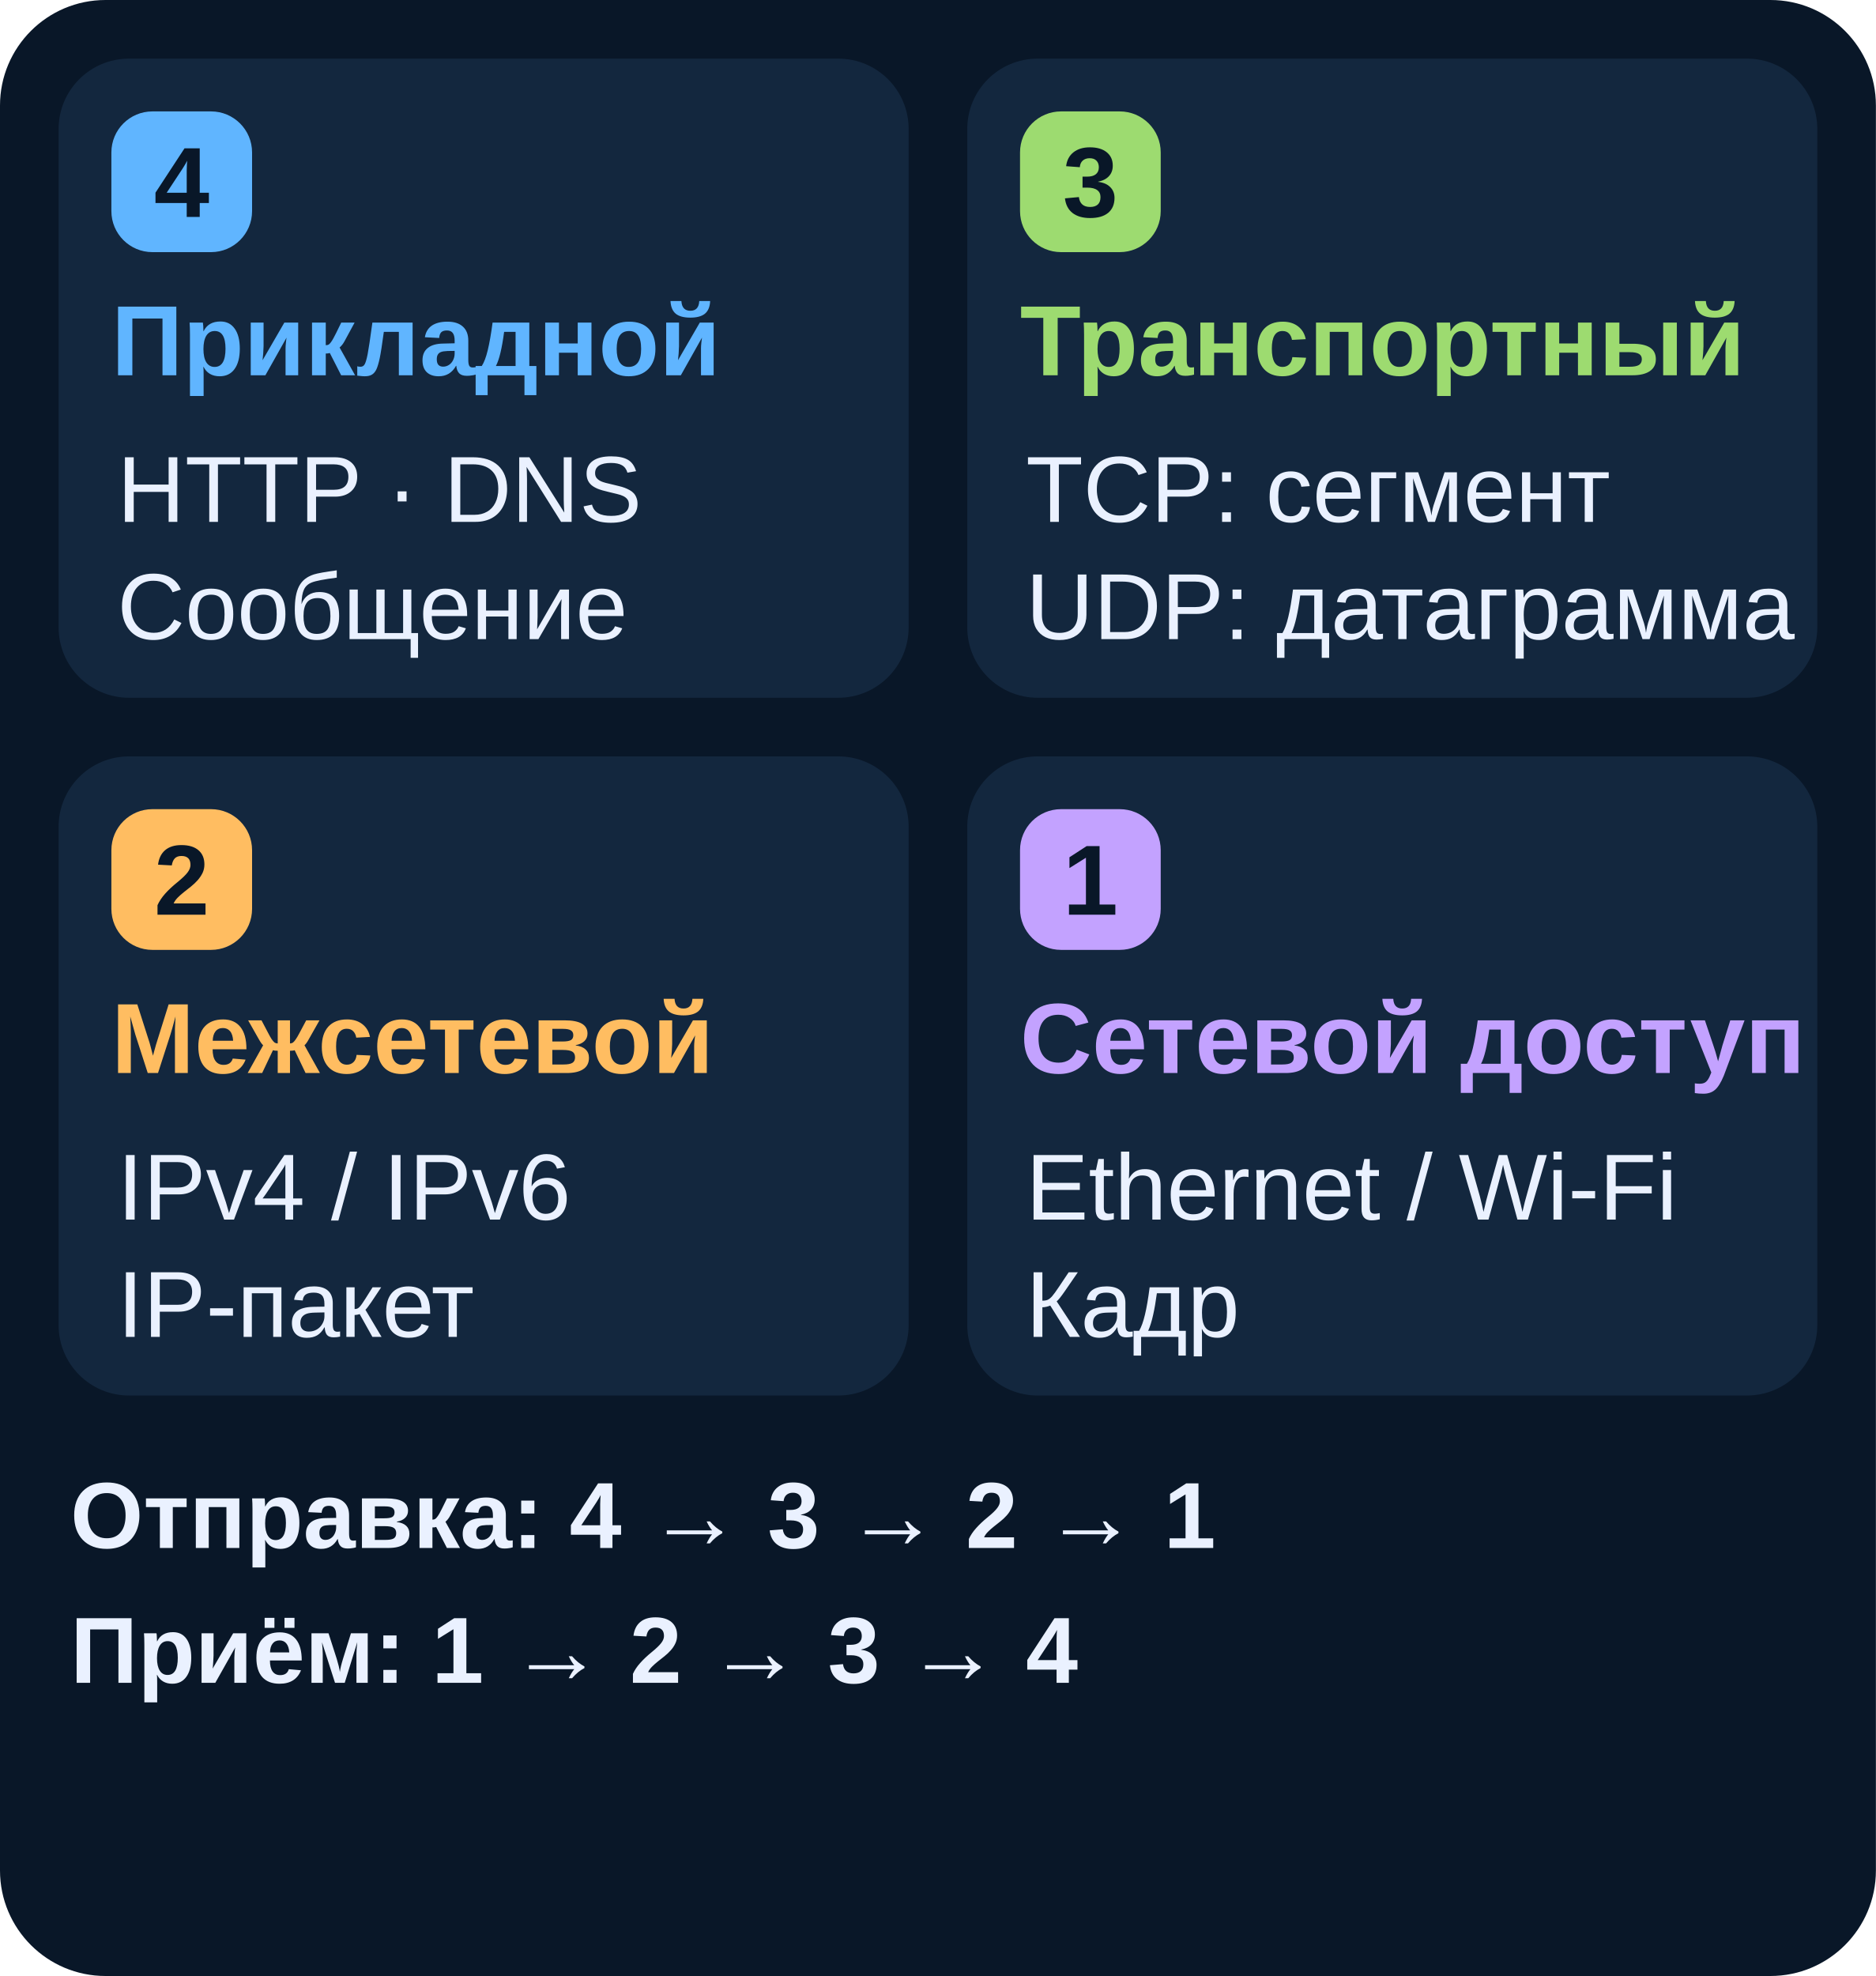
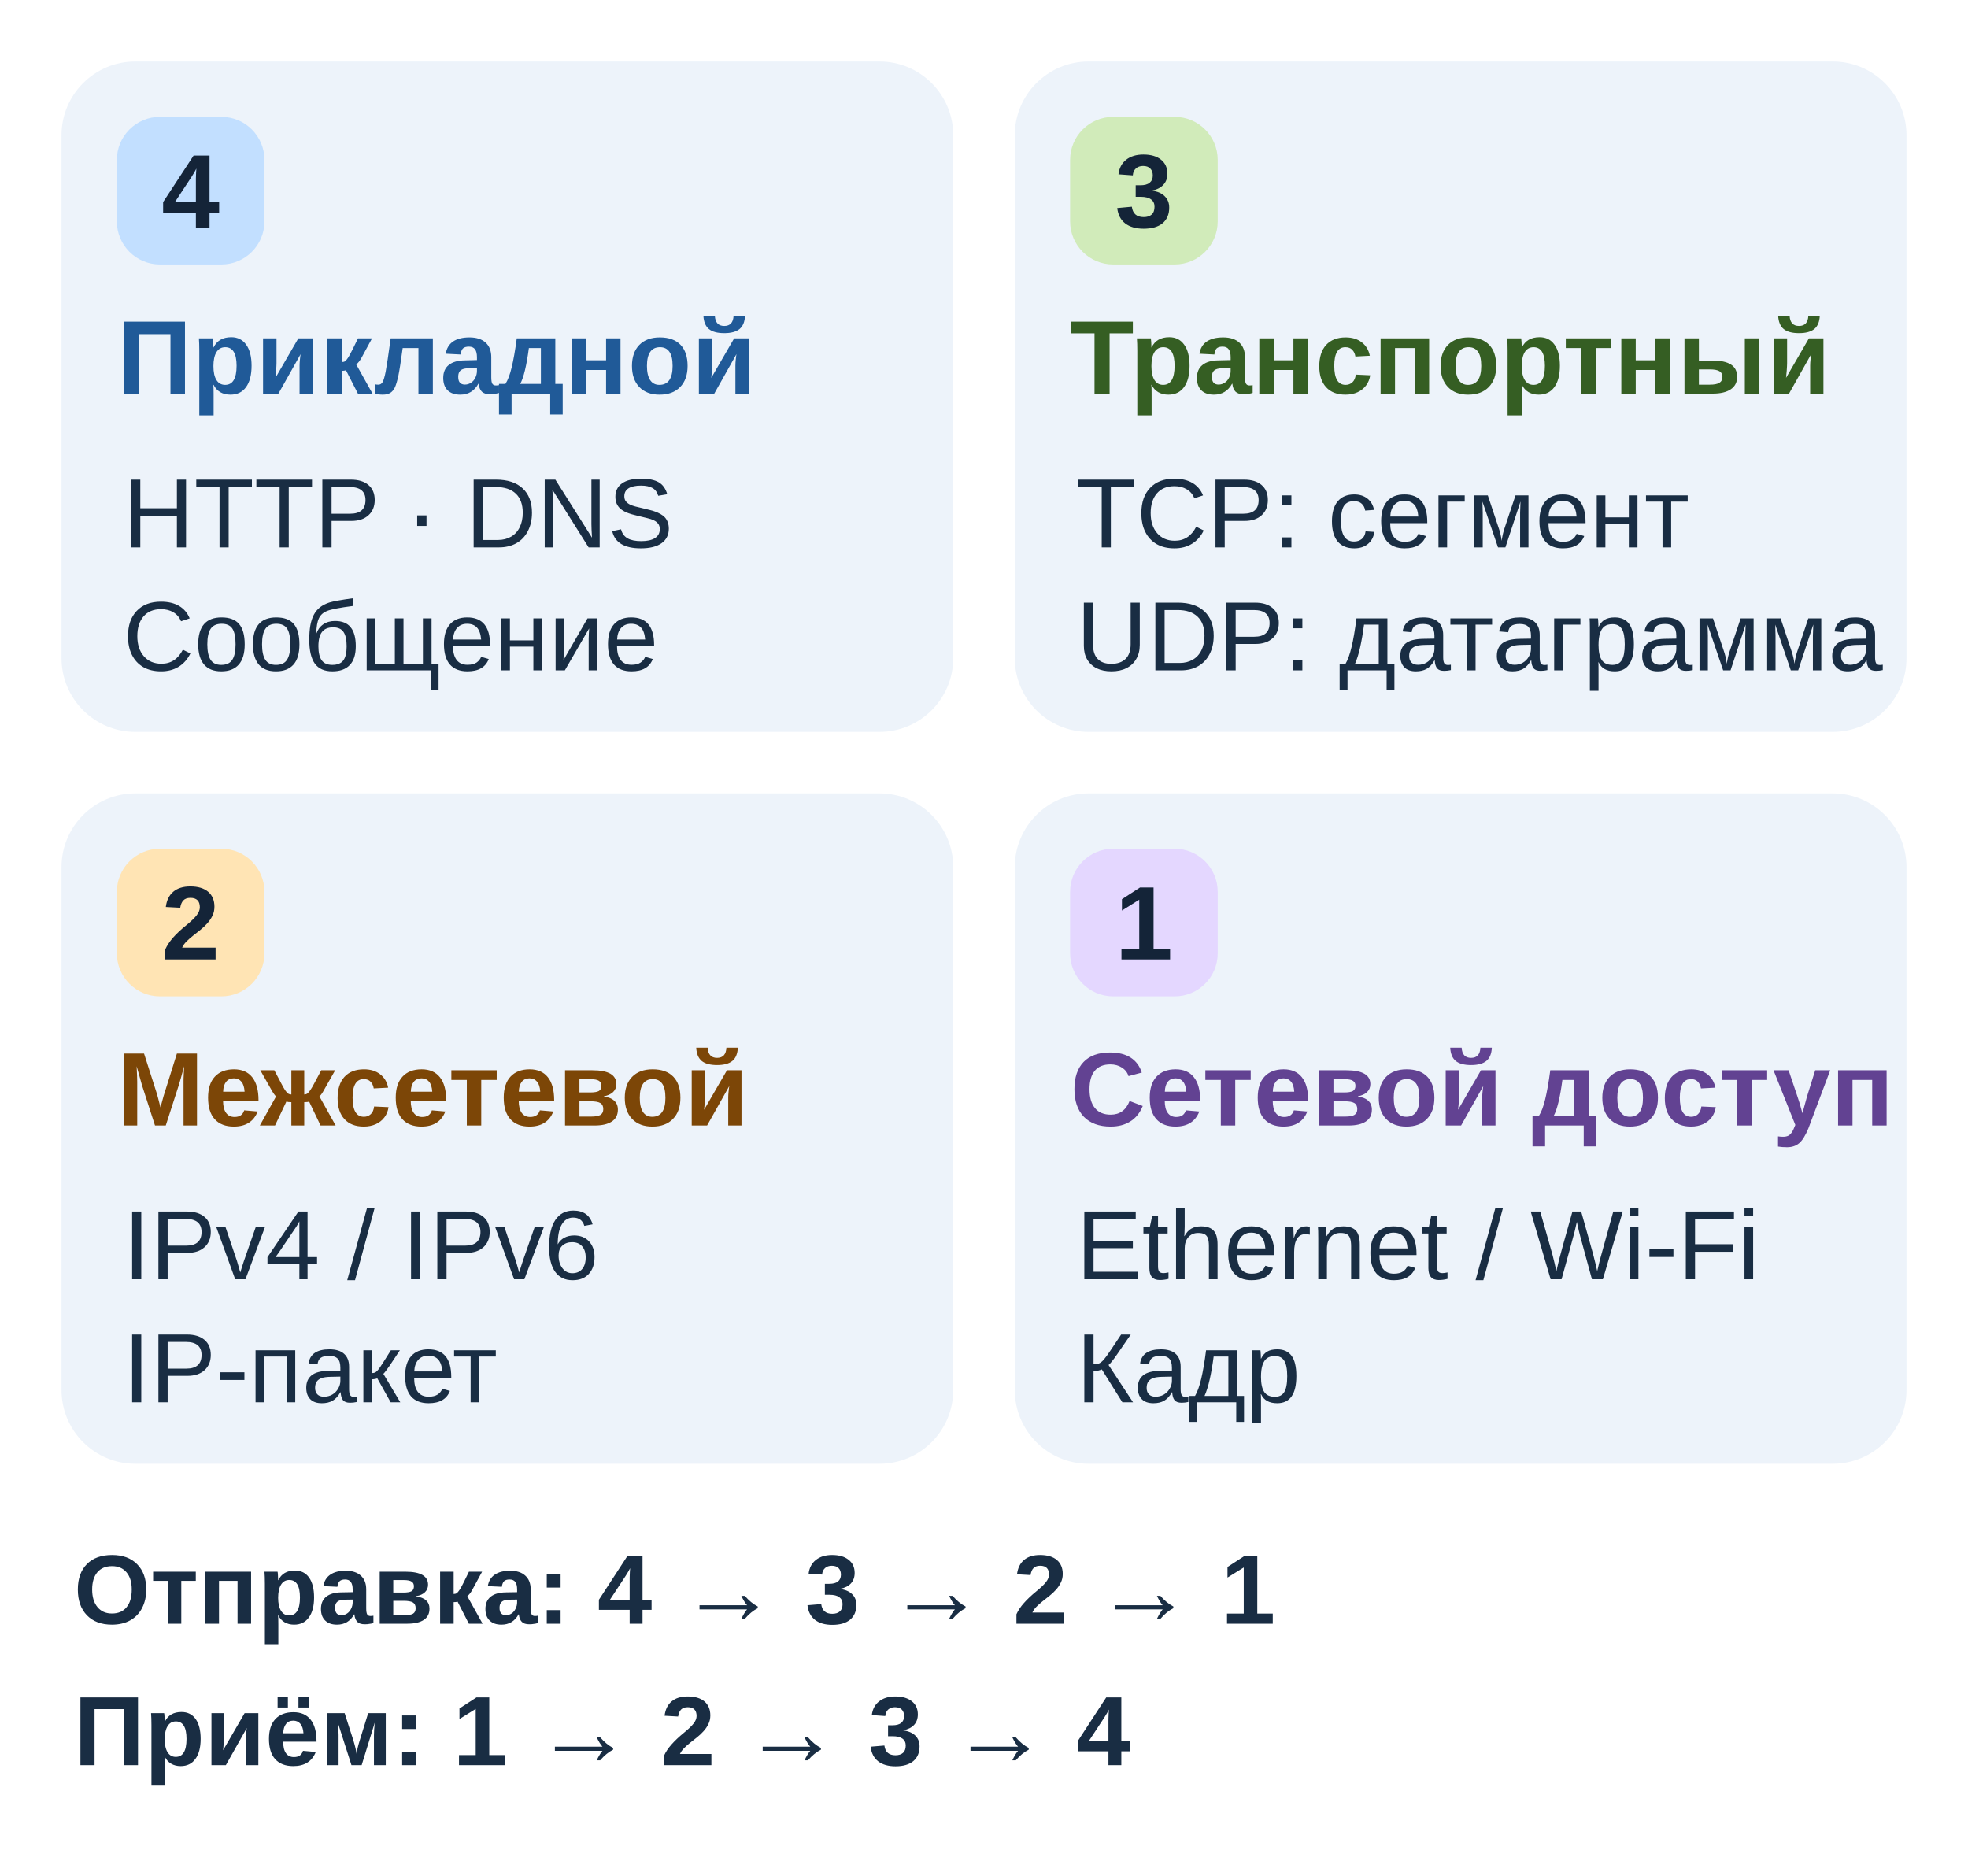
- <svg xmlns="http://www.w3.org/2000/svg" viewBox="0 0 320 337" role="img" aria-labelledby="t">
-   <rect width="320" height="337" rx="18" fill="#091728" />
+ <svg xmlns="http://www.w3.org/2000/svg" viewBox="0 0 320 305" role="img" aria-labelledby="t">
+   <style>:root{--tcpip-ink:#192d43;--tcpip-panel:#edf3fa;--tcpip-route-panel:#fff3dc;--tcpip-line:#506781;--tcpip-rule:#657c95;--tcpip-chip-ink:#142438;--tcpip-application:#205a98;--tcpip-transport:#355e23;--tcpip-internet:#7c4607;--tcpip-link:#624292;--tcpip-application-chip:#c2dfff;--tcpip-transport-chip:#d1ebba;--tcpip-internet-chip:#ffe4b4;--tcpip-link-chip:#e4d7ff;}@media (prefers-color-scheme: dark){:root{--tcpip-ink:#eaf1ff;--tcpip-panel:#13273e;--tcpip-route-panel:#272d3b;--tcpip-line:#a5bbd3;--tcpip-rule:#597491;--tcpip-chip-ink:#142438;--tcpip-application:#80c2ff;--tcpip-transport:#a7df82;--tcpip-internet:#ffc776;--tcpip-link:#cfb4ff;--tcpip-application-chip:#60b5ff;--tcpip-transport-chip:#9ddb70;--tcpip-internet-chip:#ffbd61;--tcpip-link-chip:#c3a2ff;}}</style>
  <g font-family="Arial, sans-serif">
-     <rect x="10" y="10" width="145" height="109" rx="12" fill="#13273e" />
-     <rect x="19" y="19" width="24" height="24" rx="7" fill="#60b5ff" />
-     <text text-anchor="middle" x="31" y="37" font-size="17" fill="#091728" font-weight="700">4</text>
-     <text x="19" y="64" font-size="17" fill="#60b5ff" font-weight="700">Прикладной</text>
-     <text x="20" y="89" font-size="16" fill="#eaf1ff" font-weight="400">HTTP · DNS</text>
-     <text x="20" y="109" font-size="16" fill="#eaf1ff" font-weight="400">Сообщение</text>
-     <rect x="165" y="10" width="145" height="109" rx="12" fill="#13273e" />
-     <rect x="174" y="19" width="24" height="24" rx="7" fill="#9ddb70" />
-     <text text-anchor="middle" x="186" y="37" font-size="17" fill="#091728" font-weight="700">3</text>
-     <text x="174" y="64" font-size="17" fill="#9ddb70" font-weight="700">Транспортный</text>
-     <text x="175" y="89" font-size="16" fill="#eaf1ff" font-weight="400">TCP: сегмент</text>
-     <text x="175" y="109" font-size="16" fill="#eaf1ff" font-weight="400">UDP: датаграмма</text>
-     <rect x="10" y="129" width="145" height="109" rx="12" fill="#13273e" />
-     <rect x="19" y="138" width="24" height="24" rx="7" fill="#ffbd61" />
-     <text text-anchor="middle" x="31" y="156" font-size="17" fill="#091728" font-weight="700">2</text>
-     <text x="19" y="183" font-size="17" fill="#ffbd61" font-weight="700">Межсетевой</text>
-     <text x="20" y="208" font-size="16" fill="#eaf1ff" font-weight="400">IPv4 / IPv6</text>
-     <text x="20" y="228" font-size="16" fill="#eaf1ff" font-weight="400">IP-пакет</text>
-     <rect x="165" y="129" width="145" height="109" rx="12" fill="#13273e" />
-     <rect x="174" y="138" width="24" height="24" rx="7" fill="#c3a2ff" />
-     <text text-anchor="middle" x="186" y="156" font-size="17" fill="#091728" font-weight="700">1</text>
-     <text x="174" y="183" font-size="17" fill="#c3a2ff" font-weight="700">Сетевой доступ</text>
-     <text x="175" y="208" font-size="16" fill="#eaf1ff" font-weight="400">Ethernet / Wi-Fi</text>
-     <text x="175" y="228" font-size="16" fill="#eaf1ff" font-weight="400">Кадр</text>
-     <text x="12" y="264" font-size="16" fill="#eaf1ff" font-weight="700">Отправка: 4 → 3 → 2 → 1</text>
-     <text x="12" y="287" font-size="16" fill="#eaf1ff" font-weight="700">Приём: 1 → 2 → 3 → 4</text>
+     <rect x="10" y="10" width="145" height="109" rx="12" fill="var(--tcpip-panel,#edf3fa)" />
+     <rect x="19" y="19" width="24" height="24" rx="7" fill="var(--tcpip-application-chip,#c2dfff)" />
+     <text text-anchor="middle" x="31" y="37" font-size="17" fill="var(--tcpip-chip-ink,#142438)" font-weight="700">4</text>
+     <text x="19" y="64" font-size="17" fill="var(--tcpip-application,#205a98)" font-weight="700">Прикладной</text>
+     <text x="20" y="89" font-size="16" fill="var(--tcpip-ink,#192d43)" font-weight="400">HTTP · DNS</text>
+     <text x="20" y="109" font-size="16" fill="var(--tcpip-ink,#192d43)" font-weight="400">Сообщение</text>
+     <rect x="165" y="10" width="145" height="109" rx="12" fill="var(--tcpip-panel,#edf3fa)" />
+     <rect x="174" y="19" width="24" height="24" rx="7" fill="var(--tcpip-transport-chip,#d1ebba)" />
+     <text text-anchor="middle" x="186" y="37" font-size="17" fill="var(--tcpip-chip-ink,#142438)" font-weight="700">3</text>
+     <text x="174" y="64" font-size="17" fill="var(--tcpip-transport,#355e23)" font-weight="700">Транспортный</text>
+     <text x="175" y="89" font-size="16" fill="var(--tcpip-ink,#192d43)" font-weight="400">TCP: сегмент</text>
+     <text x="175" y="109" font-size="16" fill="var(--tcpip-ink,#192d43)" font-weight="400">UDP: датаграмма</text>
+     <rect x="10" y="129" width="145" height="109" rx="12" fill="var(--tcpip-panel,#edf3fa)" />
+     <rect x="19" y="138" width="24" height="24" rx="7" fill="var(--tcpip-internet-chip,#ffe4b4)" />
+     <text text-anchor="middle" x="31" y="156" font-size="17" fill="var(--tcpip-chip-ink,#142438)" font-weight="700">2</text>
+     <text x="19" y="183" font-size="17" fill="var(--tcpip-internet,#7c4607)" font-weight="700">Межсетевой</text>
+     <text x="20" y="208" font-size="16" fill="var(--tcpip-ink,#192d43)" font-weight="400">IPv4 / IPv6</text>
+     <text x="20" y="228" font-size="16" fill="var(--tcpip-ink,#192d43)" font-weight="400">IP-пакет</text>
+     <rect x="165" y="129" width="145" height="109" rx="12" fill="var(--tcpip-panel,#edf3fa)" />
+     <rect x="174" y="138" width="24" height="24" rx="7" fill="var(--tcpip-link-chip,#e4d7ff)" />
+     <text text-anchor="middle" x="186" y="156" font-size="17" fill="var(--tcpip-chip-ink,#142438)" font-weight="700">1</text>
+     <text x="174" y="183" font-size="17" fill="var(--tcpip-link,#624292)" font-weight="700">Сетевой доступ</text>
+     <text x="175" y="208" font-size="16" fill="var(--tcpip-ink,#192d43)" font-weight="400">Ethernet / Wi-Fi</text>
+     <text x="175" y="228" font-size="16" fill="var(--tcpip-ink,#192d43)" font-weight="400">Кадр</text>
+     <text x="12" y="264" font-size="16" fill="var(--tcpip-ink,#192d43)" font-weight="700">Отправка: 4 → 3 → 2 → 1</text>
+     <text x="12" y="287" font-size="16" fill="var(--tcpip-ink,#192d43)" font-weight="700">Приём: 1 → 2 → 3 → 4</text>
  </g>
</svg>
